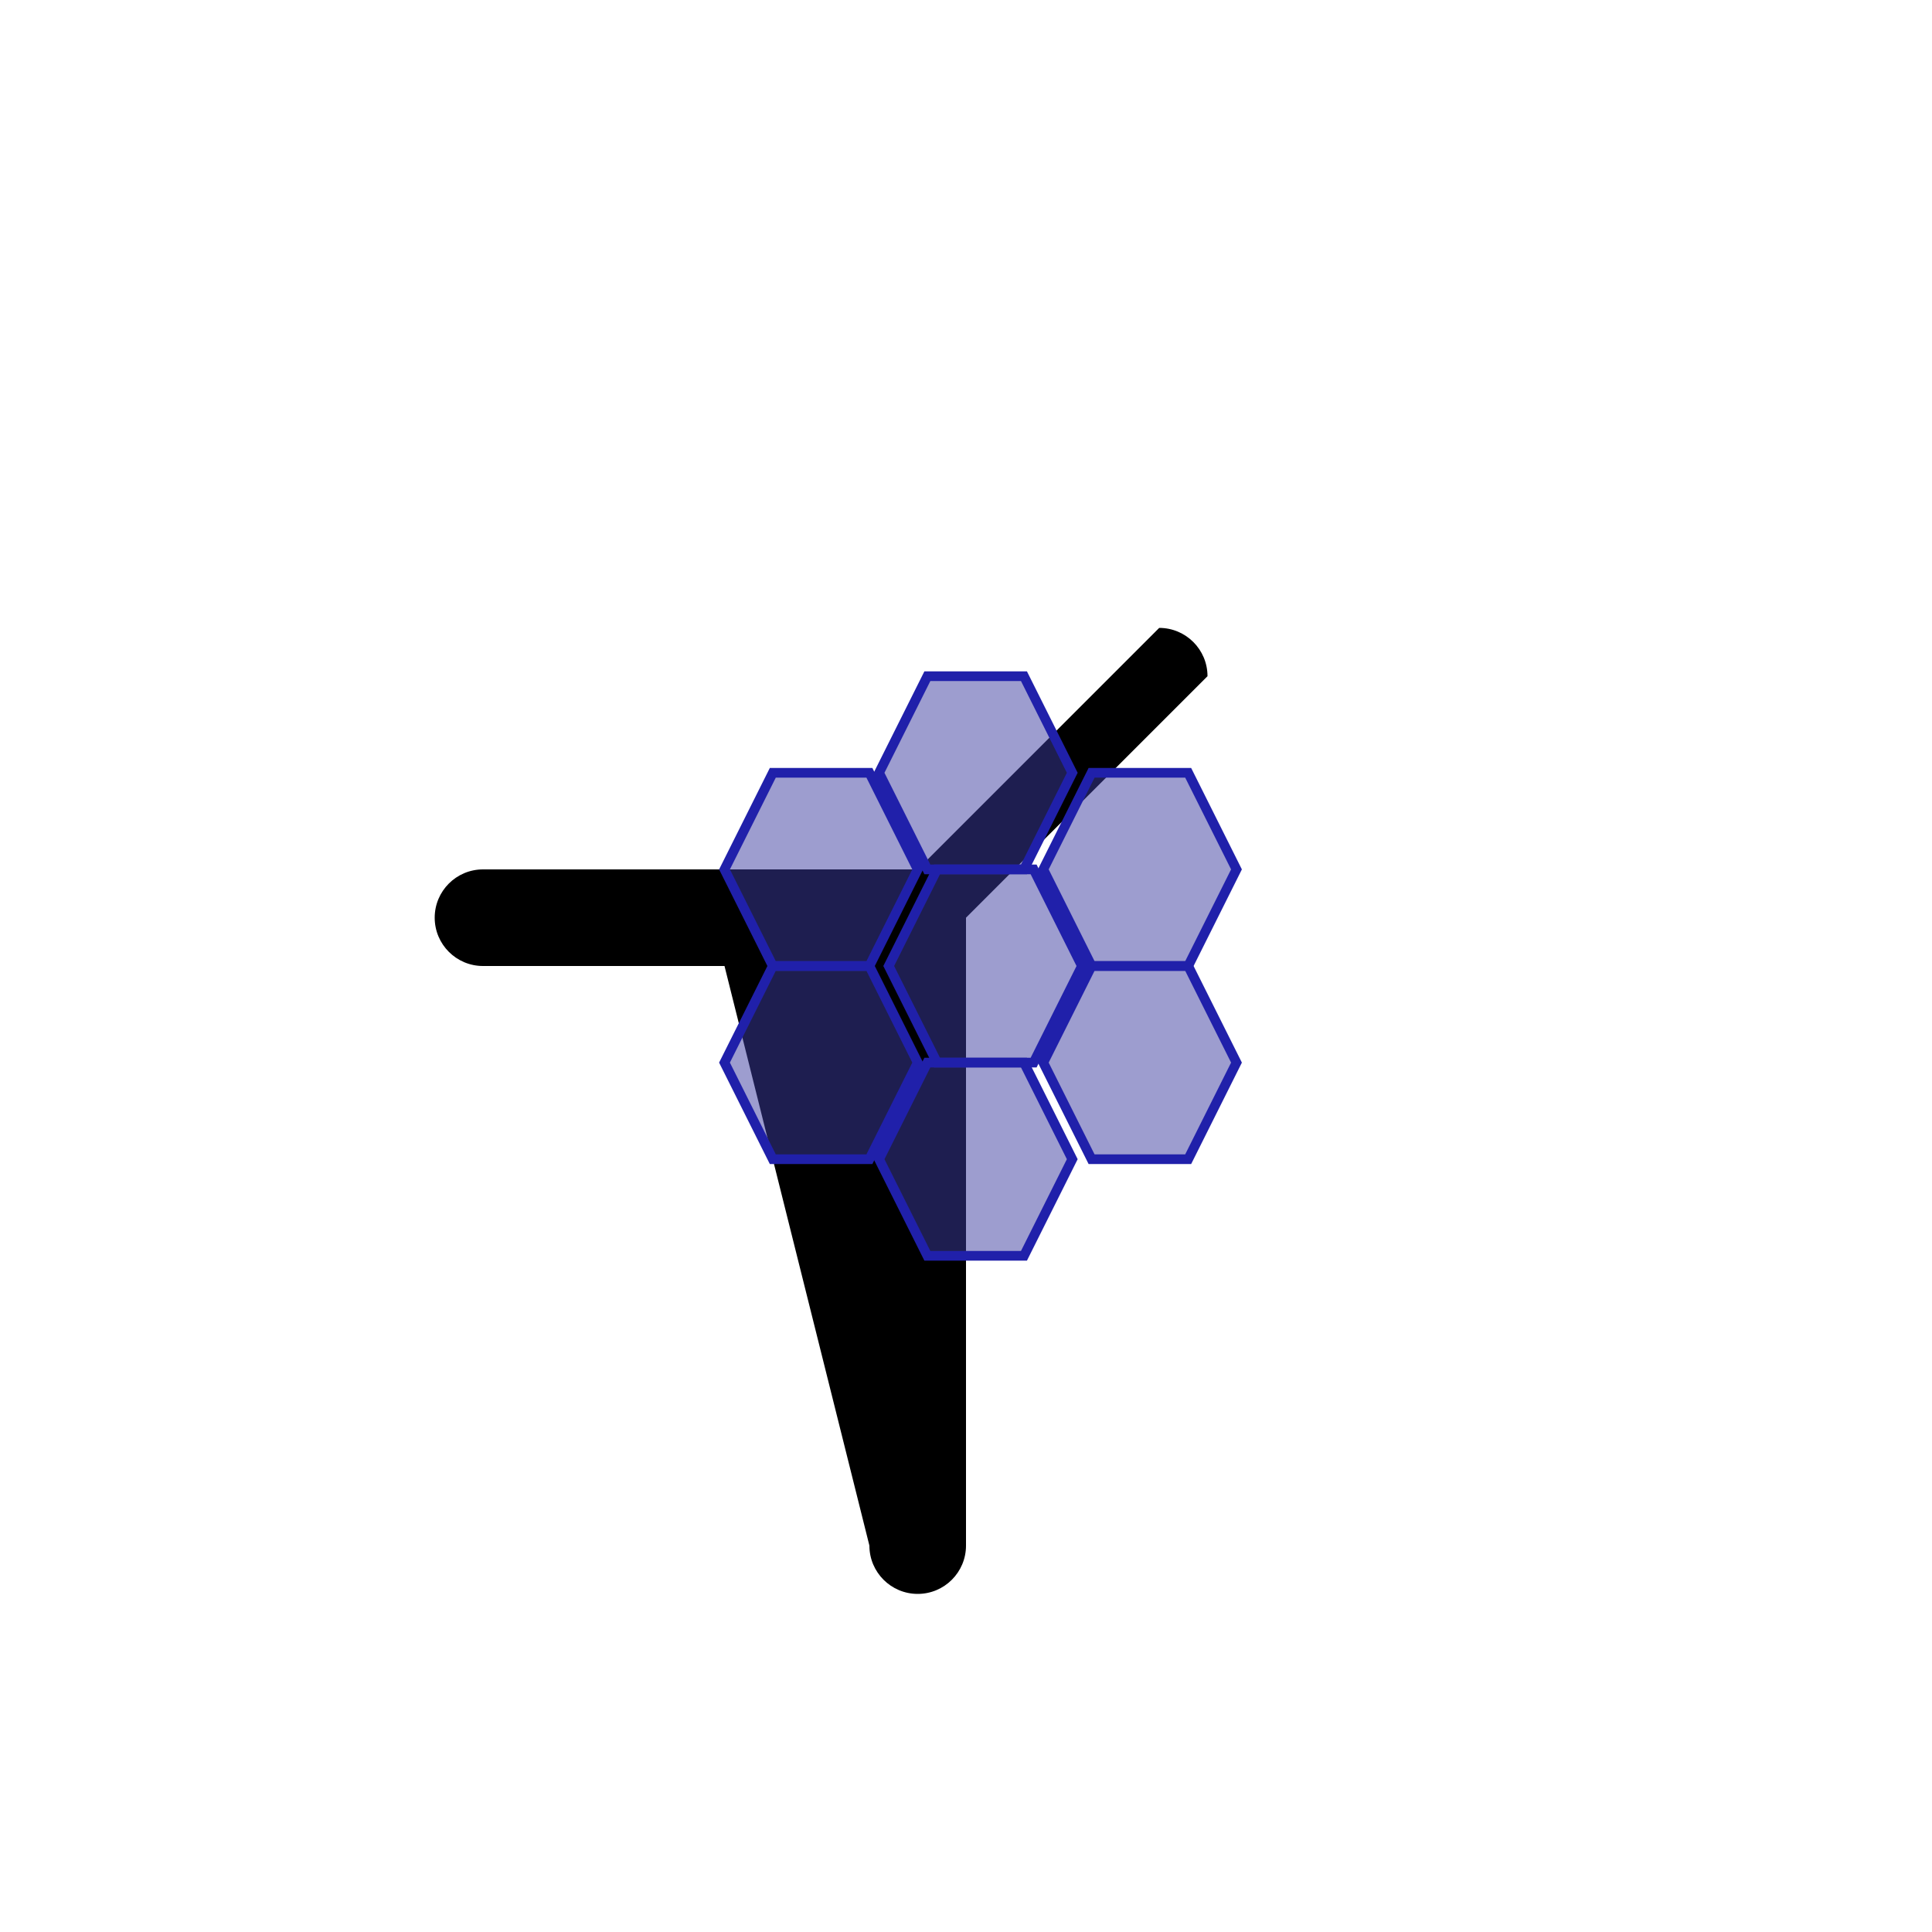
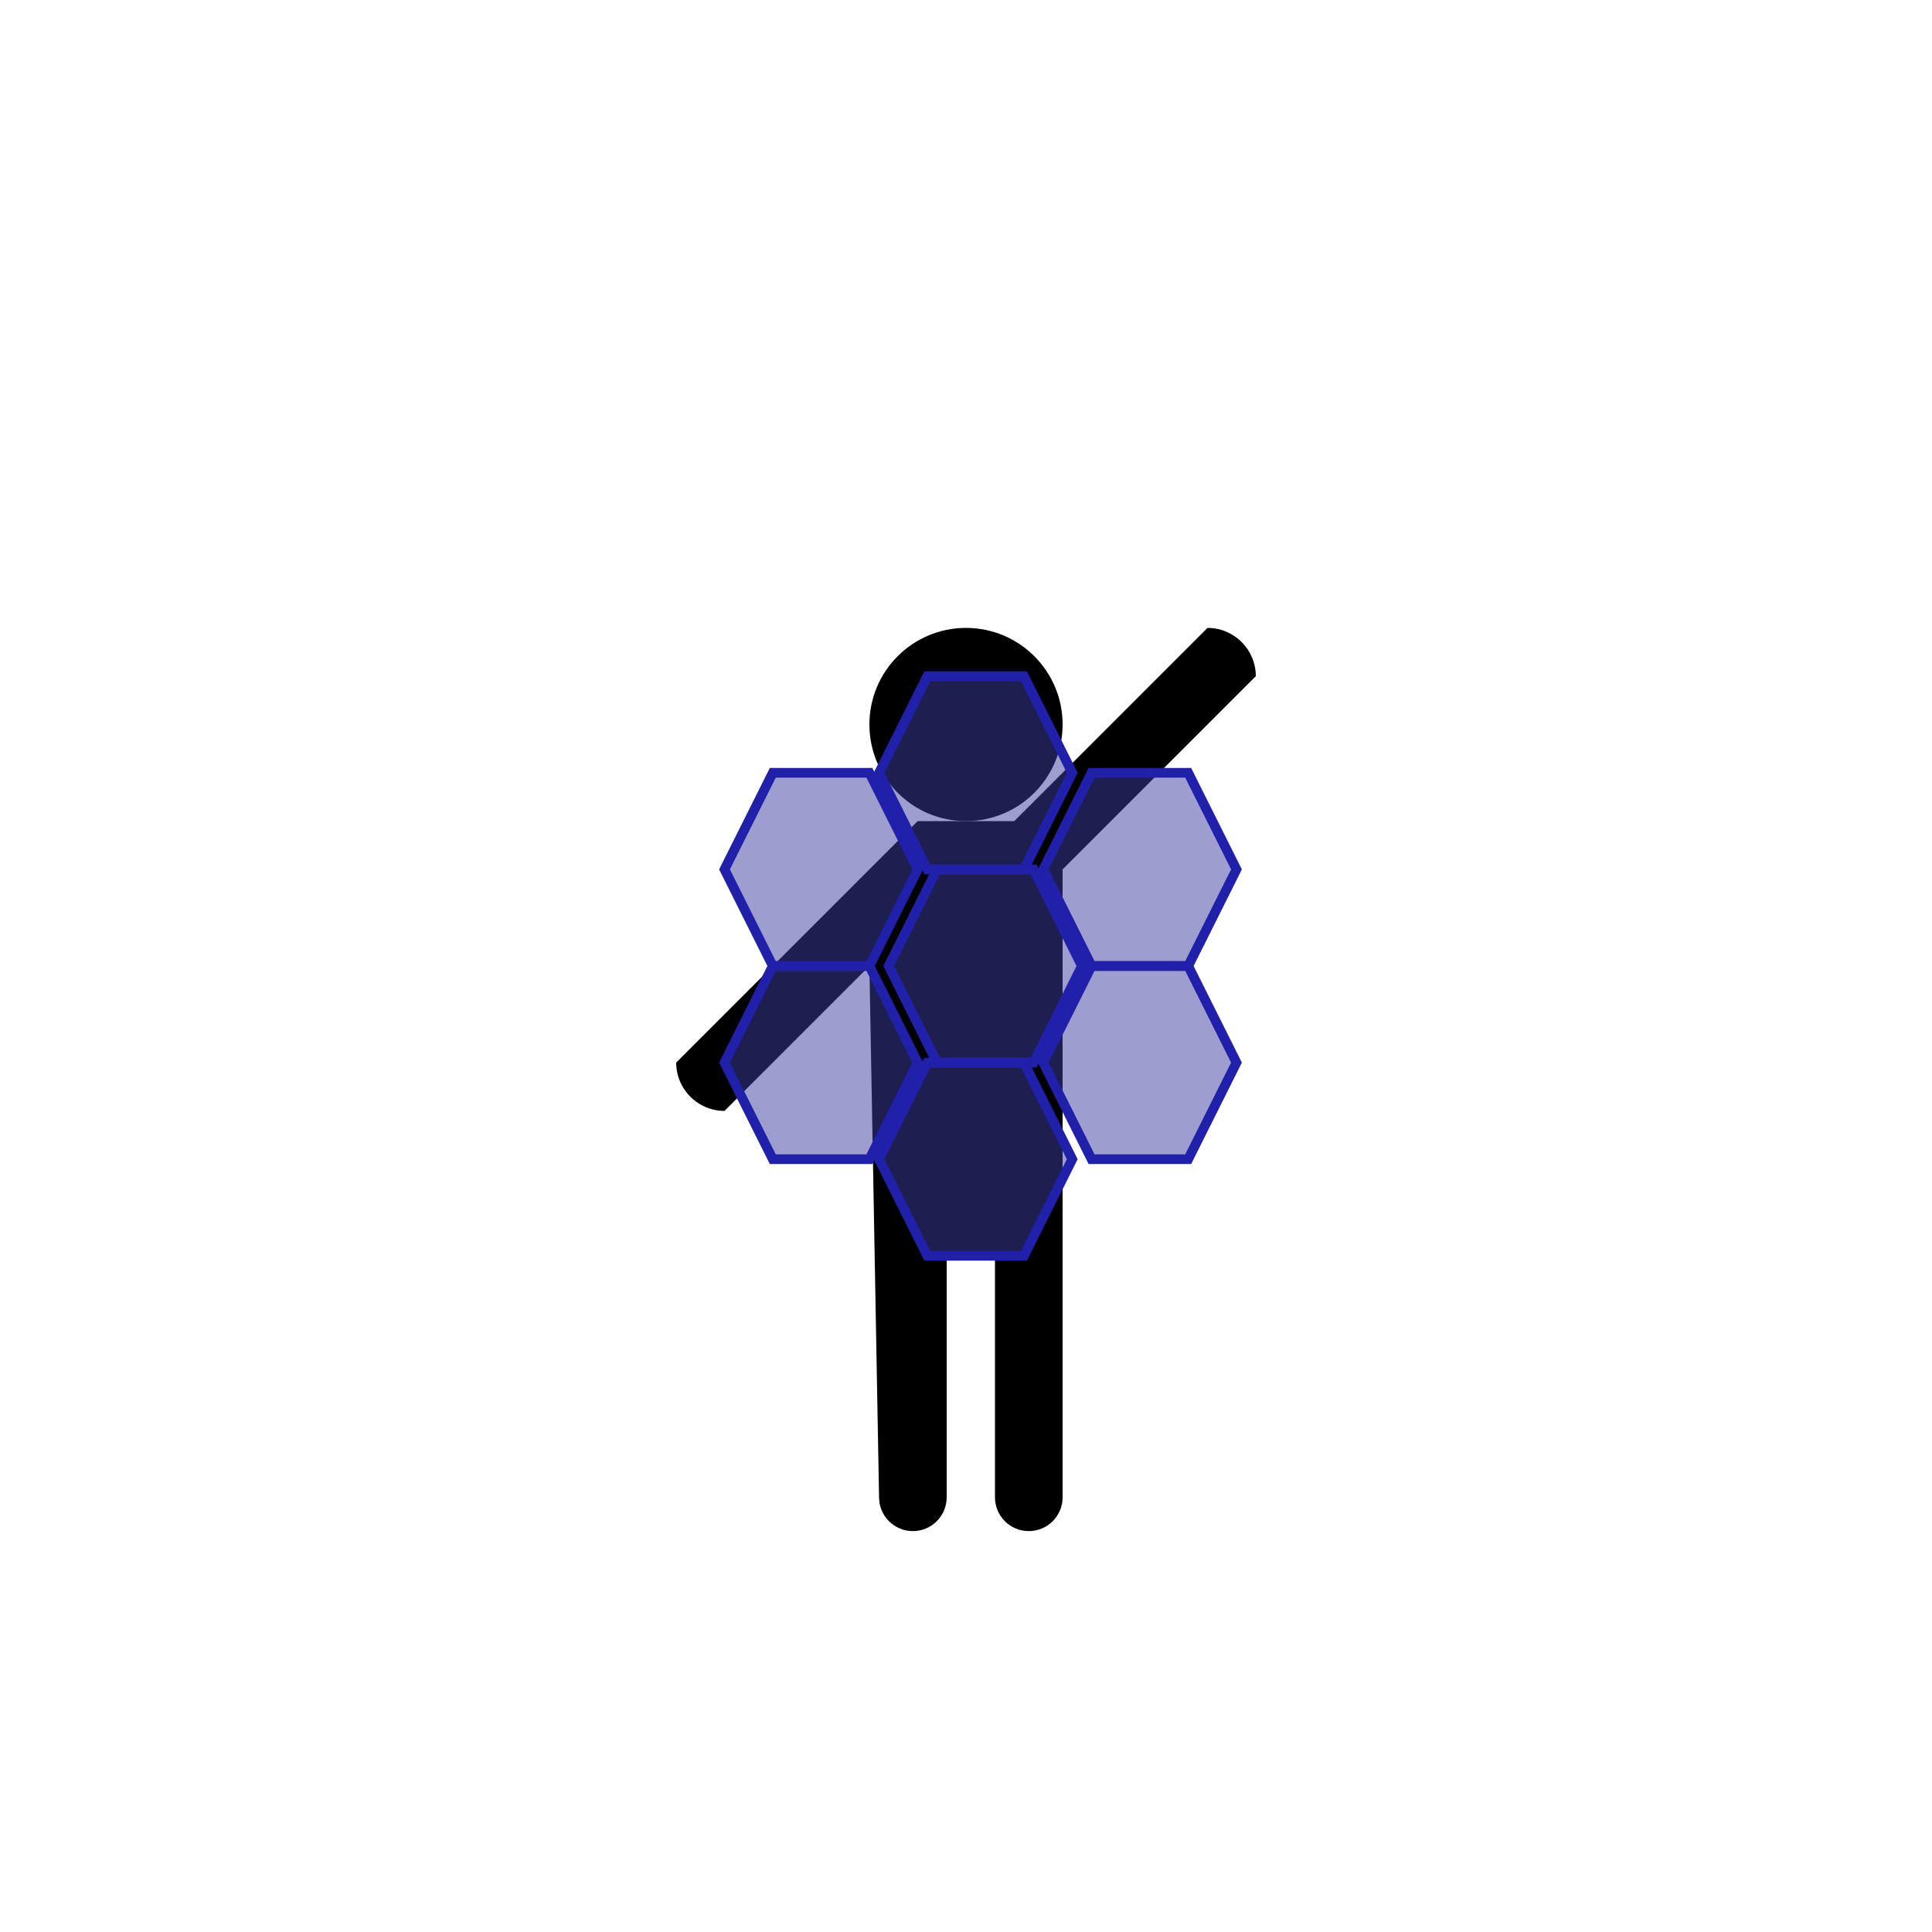
<svg xmlns="http://www.w3.org/2000/svg" id="guardian" viewBox="0 0 400 400" width="400" height="400">
  <defs>
    <style>
			#focusOcular {
                fill: none;
            }

            .shieldBlock {
                fill: rgba(60, 60, 160, 0.5);
                stroke: #2020aa;
                stroke-width: 2px;
            }
		</style>
    <radialGradient id="eyeDotGrad" cx="50%" cy="50%" r="95%" fx="50%" fy="50%">
      <stop offset="20%" stop-color="#990000" />
      <stop offset="100%" stop-color="#00f" />
    </radialGradient>
    <symbol id="eyeIrisSingleFlavor">
      <path d="m180,180 c-2,-3 -3,3 -10,-2 c-4,1 2,-2 -5,1" />
      <path d="m180,175 c-1,-4 -2,4 -10,-6 c-4,1 2,-2 -3,-1" />
    </symbol>
  </defs>
-   <path d="m150,200 l-50,0 a10,10 0,0,1 0,-20 l70,0 h20 l50,-50 a10,10 0,0,1 10,10 l-50,50 v50         v80 a10,10 0,0,1 -20,0 h-" />
+   <circle cx="200" cy="150" r="20" />
+   <path d="m180,200 l-30,30 a10,10 0,0,1 -10,-10 l50,-50              h20 l40,-40 a10,10 0,0,1 10,10 l-40,40 v50              v80 a5,5 0,0,1 -14,0 v-50 h-10              v50 a5,5 0,0,1 -14,0 z" />
  <path class="shieldBlock" d="m150,180 l10,20 l20,0 l10,-20 l-10,-20 l-20,0 z" />
  <path class="shieldBlock" d="m182,160 l10,20 l20,0 l10,-20 l-10,-20 l-20,0 z" />
  <path class="shieldBlock" d="m184,200 l10,20 l20,0 l10,-20 l-10,-20 l-20,0 z" />
  <path class="shieldBlock" d="m216,180 l10,20 l20,0 l10,-20 l-10,-20 l-20,0 z" />
  <path class="shieldBlock" d="m216,220 l10,20 l20,0 l10,-20 l-10,-20 l-20,0 z" />
  <path class="shieldBlock" d="m182,240 l10,20 l20,0 l10,-20 l-10,-20 l-20,0 z" />
  <path class="shieldBlock" d="m150,220 l10,20 l20,0 l10,-20 l-10,-20 l-20,0 z" />
</svg>
